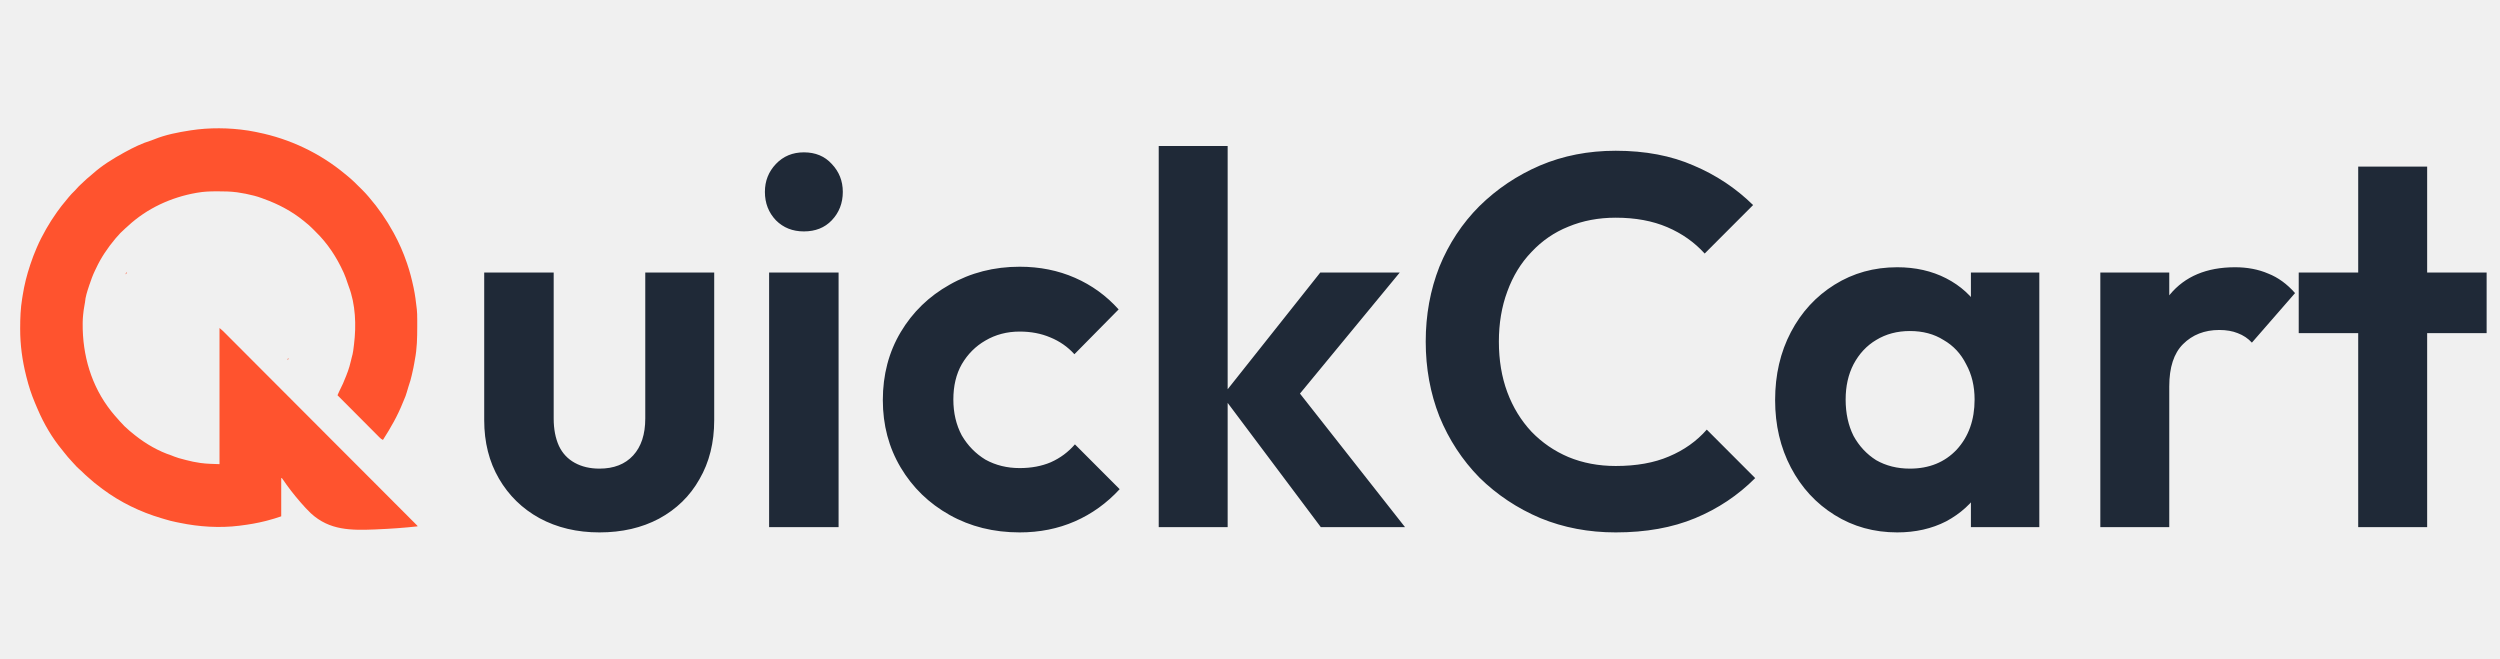
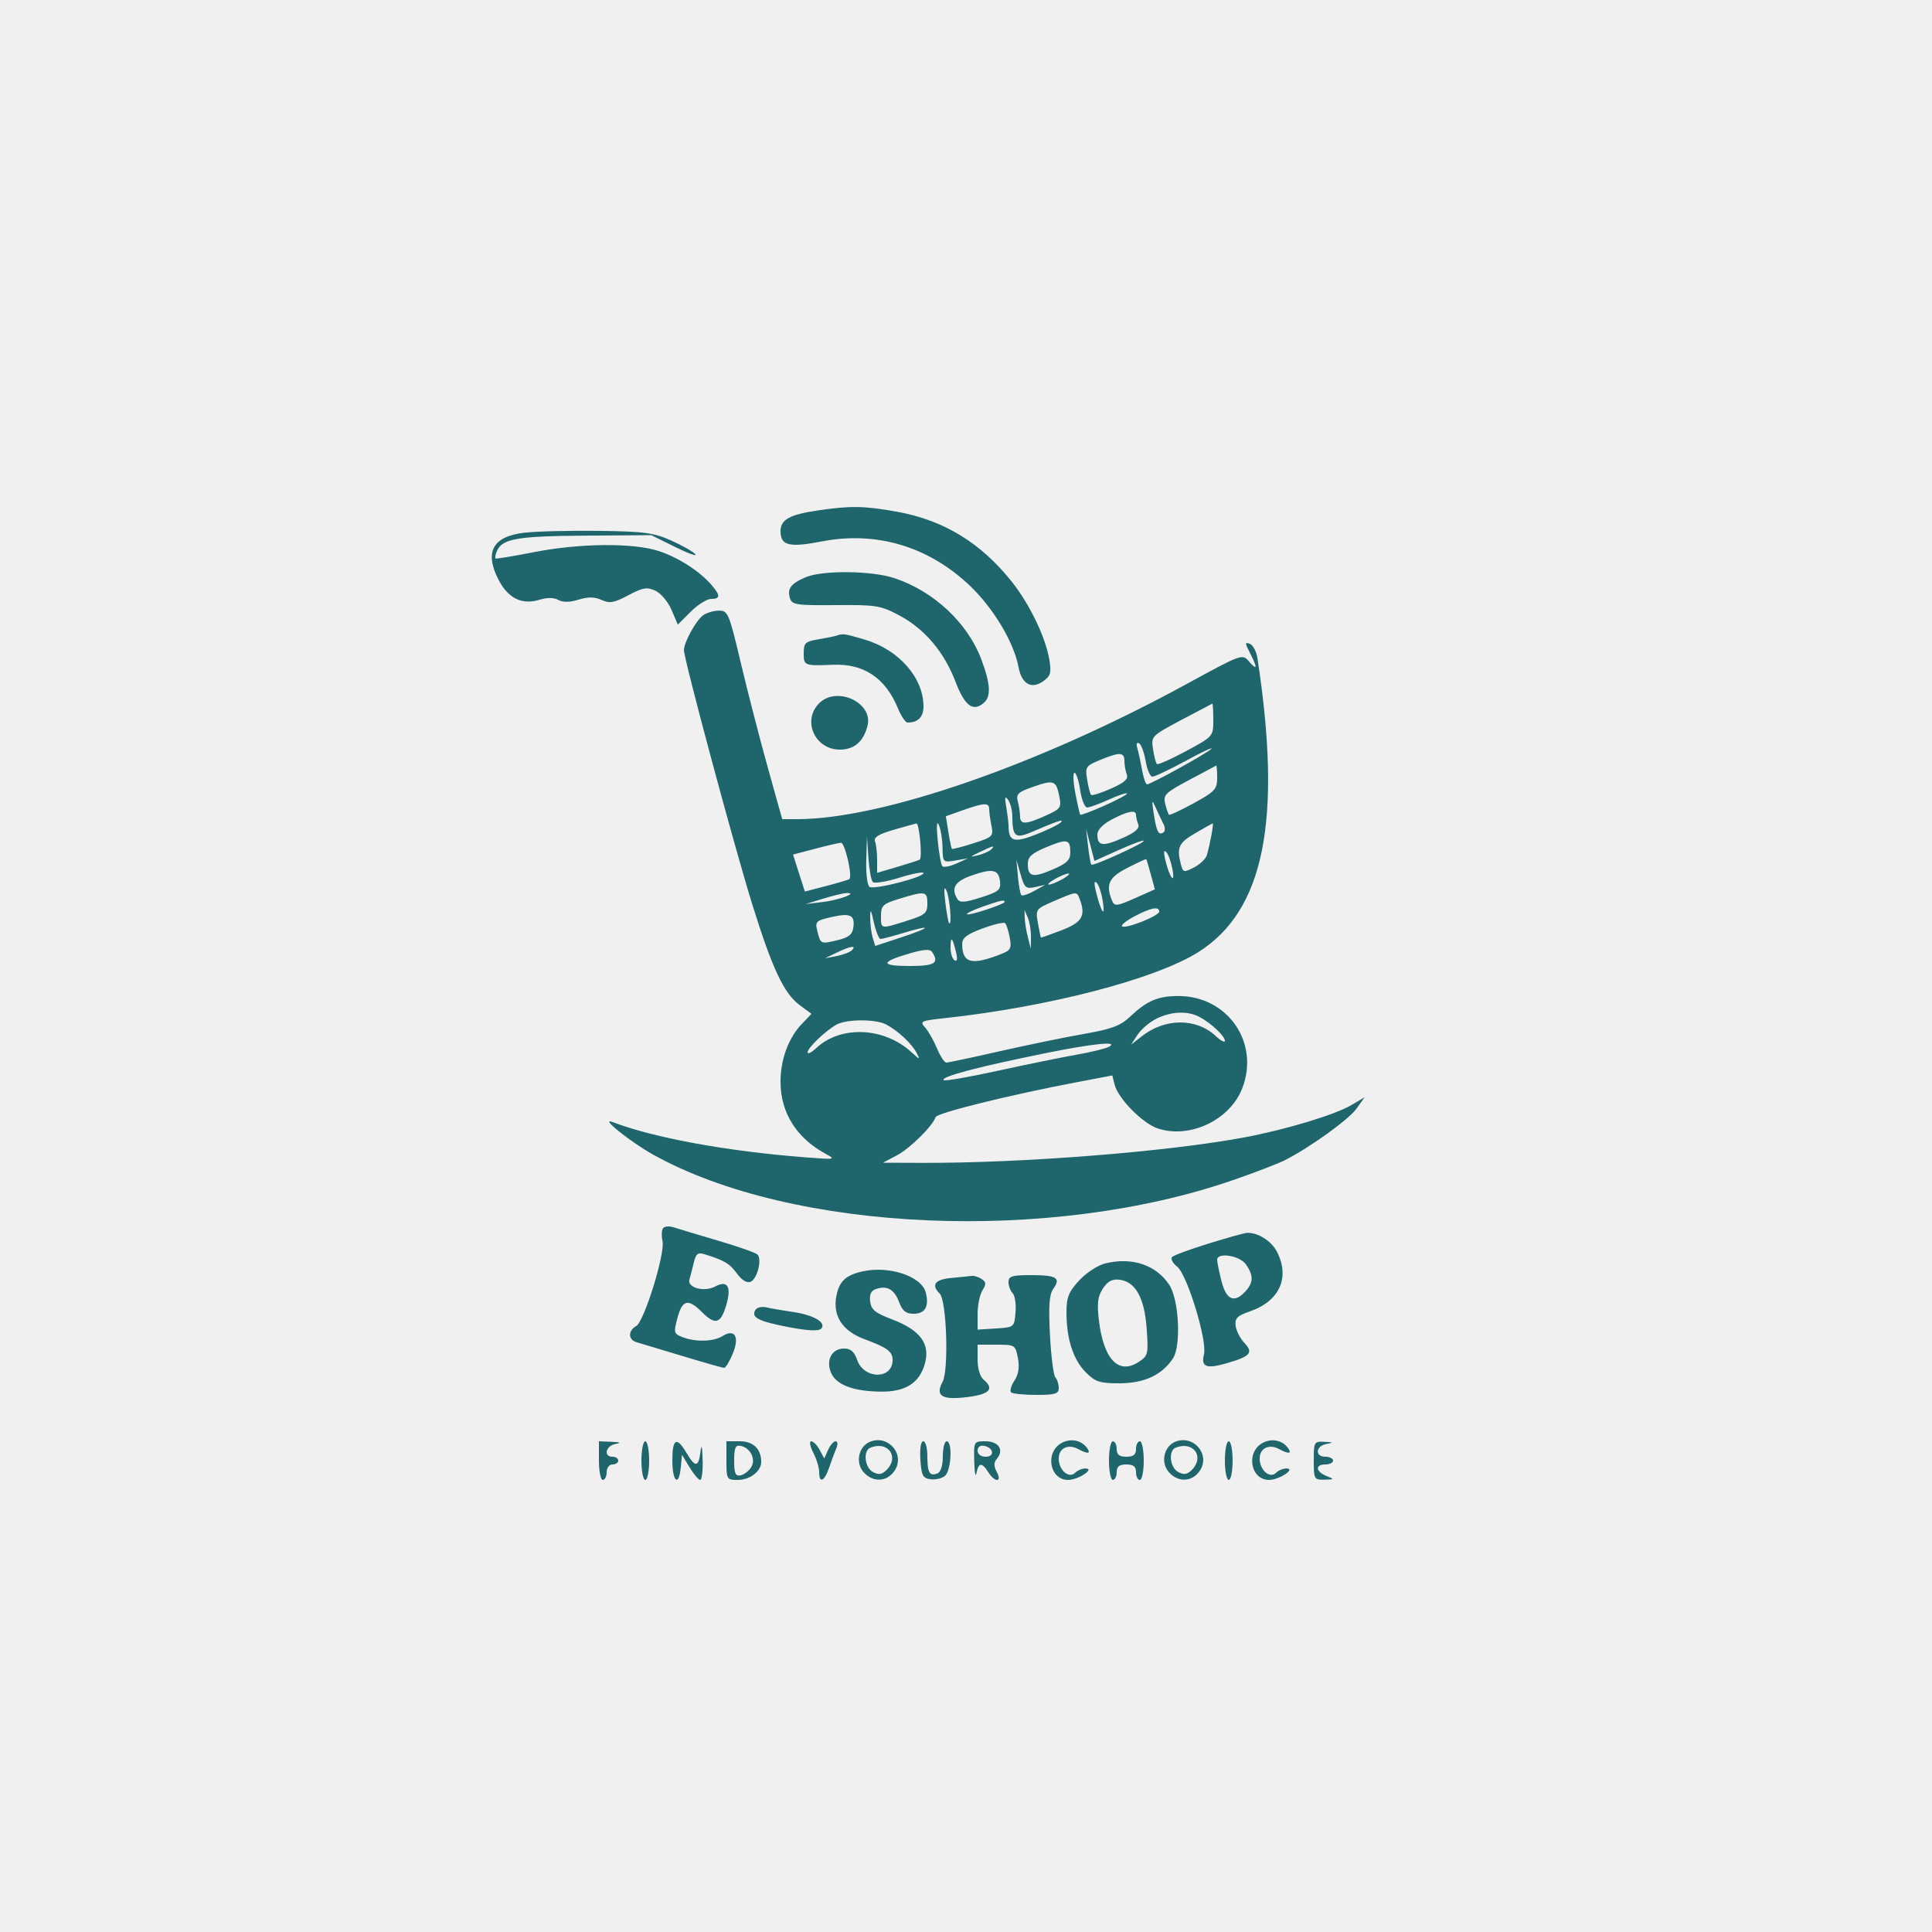
- <svg xmlns="http://www.w3.org/2000/svg" width="129" height="34" viewBox="0 0 129 34" fill="none">
-   <path d="M30.933 27.472C29.774 27.472 28.742 27.227 27.837 26.737C26.95 26.248 26.253 25.568 25.746 24.697C25.239 23.827 24.985 22.821 24.985 21.678V14.062H28.57V21.597C28.57 22.141 28.661 22.612 28.842 23.011C29.023 23.392 29.294 23.682 29.656 23.881C30.019 24.081 30.444 24.181 30.933 24.181C31.675 24.181 32.255 23.954 32.671 23.501C33.087 23.047 33.296 22.413 33.296 21.597V14.062H36.853V21.678C36.853 22.839 36.6 23.854 36.093 24.725C35.604 25.595 34.907 26.275 34.002 26.765C33.115 27.236 32.092 27.472 30.933 27.472ZM39.686 27.2V14.062H43.271V27.2H39.686ZM41.479 11.941C40.9 11.941 40.42 11.75 40.039 11.369C39.659 10.97 39.469 10.481 39.469 9.901C39.469 9.338 39.659 8.858 40.039 8.459C40.42 8.06 40.9 7.861 41.479 7.861C42.076 7.861 42.556 8.06 42.918 8.459C43.298 8.858 43.489 9.338 43.489 9.901C43.489 10.481 43.298 10.97 42.918 11.369C42.556 11.75 42.076 11.941 41.479 11.941ZM52.615 27.472C51.275 27.472 50.071 27.173 49.003 26.574C47.935 25.976 47.093 25.16 46.477 24.126C45.862 23.093 45.554 21.932 45.554 20.645C45.554 19.339 45.862 18.169 46.477 17.136C47.093 16.102 47.935 15.286 49.003 14.688C50.089 14.071 51.293 13.763 52.615 13.763C53.647 13.763 54.597 13.953 55.466 14.334C56.336 14.715 57.087 15.259 57.721 15.966L55.439 18.278C55.095 17.897 54.679 17.607 54.19 17.408C53.719 17.208 53.194 17.109 52.615 17.109C51.963 17.109 51.375 17.263 50.85 17.571C50.343 17.861 49.935 18.269 49.627 18.795C49.338 19.303 49.193 19.91 49.193 20.617C49.193 21.306 49.338 21.923 49.627 22.467C49.935 22.993 50.343 23.41 50.85 23.718C51.375 24.008 51.963 24.153 52.615 24.153C53.212 24.153 53.746 24.054 54.217 23.854C54.706 23.637 55.122 23.328 55.466 22.929L57.775 25.241C57.105 25.967 56.336 26.52 55.466 26.901C54.597 27.281 53.647 27.472 52.615 27.472ZM68.154 27.2L63.076 20.427L68.127 14.062H72.228L66.308 21.243L66.443 19.502L72.499 27.2H68.154ZM59.79 27.2V7.534H63.347V27.2H59.79ZM83.371 27.472C81.977 27.472 80.683 27.227 79.488 26.737C78.293 26.23 77.243 25.532 76.338 24.643C75.45 23.736 74.762 22.685 74.273 21.488C73.803 20.291 73.567 19.003 73.567 17.625C73.567 16.247 73.803 14.96 74.273 13.763C74.762 12.566 75.45 11.524 76.338 10.635C77.243 9.746 78.284 9.048 79.461 8.541C80.656 8.033 81.959 7.779 83.371 7.779C84.892 7.779 86.232 8.033 87.391 8.541C88.549 9.03 89.572 9.71 90.46 10.581L87.961 13.083C87.436 12.503 86.793 12.049 86.033 11.723C85.272 11.397 84.385 11.233 83.371 11.233C82.484 11.233 81.669 11.387 80.927 11.696C80.203 11.986 79.569 12.421 79.026 13.001C78.483 13.563 78.067 14.243 77.777 15.041C77.487 15.821 77.342 16.682 77.342 17.625C77.342 18.586 77.487 19.457 77.777 20.237C78.067 21.016 78.483 21.696 79.026 22.277C79.569 22.839 80.203 23.274 80.927 23.582C81.669 23.89 82.484 24.045 83.371 24.045C84.44 24.045 85.354 23.881 86.114 23.555C86.893 23.229 87.545 22.766 88.07 22.168L90.568 24.67C89.681 25.559 88.649 26.248 87.472 26.737C86.295 27.227 84.928 27.472 83.371 27.472ZM97.897 27.472C96.702 27.472 95.625 27.173 94.665 26.574C93.705 25.976 92.954 25.16 92.411 24.126C91.868 23.093 91.596 21.932 91.596 20.645C91.596 19.339 91.868 18.169 92.411 17.136C92.954 16.102 93.705 15.286 94.665 14.688C95.625 14.089 96.702 13.79 97.897 13.79C98.838 13.79 99.68 13.981 100.422 14.361C101.165 14.742 101.753 15.277 102.188 15.966C102.64 16.637 102.885 17.399 102.921 18.251V22.984C102.885 23.854 102.64 24.625 102.188 25.296C101.753 25.967 101.165 26.502 100.422 26.901C99.68 27.281 98.838 27.472 97.897 27.472ZM98.549 24.181C99.544 24.181 100.35 23.854 100.966 23.201C101.581 22.53 101.889 21.669 101.889 20.617C101.889 19.928 101.744 19.321 101.454 18.795C101.183 18.251 100.794 17.834 100.287 17.544C99.798 17.235 99.219 17.081 98.549 17.081C97.897 17.081 97.317 17.235 96.81 17.544C96.322 17.834 95.932 18.251 95.643 18.795C95.371 19.321 95.235 19.928 95.235 20.617C95.235 21.325 95.371 21.95 95.643 22.494C95.932 23.02 96.322 23.437 96.81 23.745C97.317 24.035 97.897 24.181 98.549 24.181ZM101.699 27.2V23.664L102.269 20.454L101.699 17.299V14.062H105.229V27.2H101.699ZM108.377 27.2V14.062H111.934V27.2H108.377ZM111.934 19.937L110.549 19.013C110.712 17.399 111.183 16.129 111.962 15.205C112.74 14.262 113.863 13.79 115.329 13.79C115.963 13.79 116.533 13.899 117.04 14.117C117.547 14.316 118.009 14.652 118.425 15.123L116.198 17.68C115.999 17.462 115.755 17.299 115.465 17.19C115.194 17.081 114.877 17.027 114.515 17.027C113.754 17.027 113.129 17.272 112.641 17.761C112.17 18.233 111.934 18.958 111.934 19.937ZM121.683 27.2V8.595H125.241V27.2H121.683ZM118.614 17.19V14.062H128.31V17.19H118.614Z" fill="#1F2937" />
-   <mask id="mask0_3277_1003" style="mask-type:luminance" maskUnits="userSpaceOnUse" x="0" y="5" width="23" height="24">
-     <path d="M22.632 5.667H0V28.334H22.632V5.667Z" fill="white" />
-   </mask>
-   <g mask="url(#mask0_3277_1003)">
-     <path d="M12.769 6.732C12.791 6.735 12.814 6.739 12.837 6.742C12.953 6.76 13.067 6.781 13.181 6.805C13.225 6.815 13.269 6.824 13.313 6.833C14.947 7.163 16.503 7.897 17.787 8.964C17.819 8.991 17.852 9.018 17.886 9.044C18.155 9.259 18.399 9.504 18.643 9.748C18.662 9.766 18.68 9.785 18.7 9.805C18.807 9.912 18.909 10.021 19.007 10.137C19.022 10.154 19.022 10.154 19.037 10.172C19.521 10.733 19.942 11.339 20.297 11.99C20.309 12.011 20.32 12.031 20.332 12.053C20.591 12.53 20.811 13.027 20.986 13.542C20.993 13.563 21.001 13.585 21.009 13.607C21.142 13.996 21.244 14.389 21.33 14.791C21.334 14.812 21.339 14.832 21.343 14.853C21.418 15.202 21.462 15.557 21.502 15.912C21.504 15.927 21.506 15.943 21.508 15.959C21.526 16.117 21.527 16.274 21.528 16.434C21.528 16.463 21.528 16.493 21.529 16.523C21.529 16.617 21.529 16.712 21.529 16.806C21.529 16.822 21.529 16.838 21.529 16.855C21.53 17.424 21.519 17.984 21.41 18.545C21.397 18.615 21.385 18.684 21.374 18.754C21.349 18.909 21.314 19.061 21.28 19.213C21.268 19.263 21.257 19.312 21.246 19.362C21.205 19.545 21.156 19.721 21.093 19.898C21.079 19.945 21.064 19.991 21.05 20.037C21.043 20.06 21.036 20.084 21.029 20.108C21.014 20.155 21 20.204 20.986 20.252C20.95 20.373 20.912 20.489 20.858 20.603C20.836 20.652 20.816 20.701 20.796 20.751C20.523 21.442 20.16 22.077 19.76 22.7C19.684 22.667 19.636 22.624 19.578 22.566C19.558 22.547 19.539 22.527 19.52 22.508C19.499 22.487 19.478 22.465 19.457 22.444C19.434 22.422 19.412 22.399 19.39 22.377C19.329 22.317 19.269 22.256 19.209 22.195C19.146 22.132 19.083 22.069 19.02 22.006C18.9 21.886 18.781 21.766 18.662 21.646C18.526 21.509 18.39 21.373 18.254 21.236C17.974 20.956 17.695 20.675 17.415 20.394C17.443 20.323 17.473 20.255 17.508 20.187C17.643 19.924 17.763 19.659 17.867 19.381C17.872 19.367 17.877 19.353 17.883 19.339C17.893 19.311 17.904 19.283 17.914 19.255C17.927 19.222 17.939 19.189 17.952 19.156C18.012 18.996 18.055 18.833 18.095 18.666C18.102 18.64 18.108 18.614 18.115 18.587C18.127 18.536 18.14 18.485 18.152 18.434C18.164 18.384 18.177 18.334 18.191 18.285C18.222 18.16 18.234 18.032 18.25 17.905C18.255 17.86 18.261 17.815 18.267 17.77C18.388 16.792 18.35 15.698 17.991 14.769C17.968 14.709 17.948 14.648 17.928 14.587C17.872 14.414 17.813 14.246 17.738 14.08C17.73 14.064 17.723 14.048 17.716 14.032C17.369 13.269 16.899 12.554 16.297 11.968C16.244 11.916 16.192 11.863 16.14 11.81C16.013 11.68 15.88 11.564 15.737 11.451C15.715 11.433 15.694 11.416 15.671 11.397C15.06 10.899 14.363 10.532 13.624 10.266C13.584 10.252 13.544 10.237 13.504 10.222C13.382 10.176 13.26 10.137 13.134 10.104C13.117 10.1 13.1 10.095 13.082 10.091C12.812 10.022 12.543 9.966 12.267 9.928C12.249 9.925 12.23 9.923 12.211 9.92C11.89 9.878 11.569 9.873 11.245 9.873C11.223 9.873 11.2 9.873 11.177 9.873C10.843 9.873 10.517 9.883 10.187 9.943C10.169 9.946 10.151 9.949 10.132 9.952C8.828 10.18 7.579 10.755 6.604 11.661C6.56 11.703 6.514 11.743 6.467 11.783C6.289 11.938 6.122 12.11 5.971 12.292C5.961 12.303 5.952 12.315 5.942 12.327C5.555 12.79 5.212 13.295 4.958 13.844C4.938 13.888 4.916 13.932 4.894 13.976C4.78 14.213 4.693 14.459 4.609 14.709C4.604 14.726 4.598 14.742 4.593 14.758C4.5 15.034 4.407 15.319 4.384 15.61C4.379 15.658 4.369 15.704 4.359 15.752C4.327 15.904 4.31 16.059 4.293 16.214C4.291 16.23 4.29 16.246 4.288 16.262C4.275 16.386 4.268 16.508 4.267 16.632C4.266 16.651 4.266 16.669 4.266 16.689C4.251 18.324 4.709 19.918 5.734 21.213C5.752 21.235 5.769 21.257 5.787 21.279C5.88 21.395 5.977 21.506 6.076 21.615C6.116 21.66 6.155 21.705 6.194 21.75C6.343 21.921 6.507 22.08 6.681 22.226C6.699 22.241 6.716 22.255 6.734 22.27C6.795 22.321 6.856 22.37 6.918 22.42C6.938 22.436 6.959 22.453 6.98 22.47C7.535 22.91 8.18 23.282 8.853 23.503C8.9 23.52 8.945 23.539 8.99 23.558C9.141 23.62 9.298 23.659 9.456 23.7C9.509 23.714 9.562 23.728 9.615 23.742C9.847 23.804 10.079 23.851 10.316 23.885C10.331 23.887 10.345 23.889 10.36 23.891C10.682 23.937 11 23.938 11.327 23.95C11.327 21.631 11.327 19.313 11.327 16.925C11.497 17.07 11.497 17.07 11.561 17.135C11.576 17.149 11.591 17.164 11.606 17.179C11.63 17.203 11.63 17.203 11.654 17.227C11.671 17.244 11.688 17.262 11.706 17.279C11.763 17.337 11.821 17.395 11.878 17.452C11.92 17.494 11.962 17.536 12.003 17.577C12.094 17.668 12.184 17.759 12.275 17.849C12.409 17.984 12.544 18.119 12.679 18.254C12.919 18.495 13.16 18.736 13.4 18.977C13.611 19.187 13.821 19.398 14.031 19.609C14.052 19.63 14.052 19.63 14.073 19.651C14.13 19.708 14.187 19.764 14.243 19.821C14.774 20.353 15.305 20.885 15.836 21.417C16.308 21.89 16.78 22.363 17.252 22.836C17.783 23.367 18.313 23.898 18.843 24.429C18.899 24.485 18.956 24.542 19.012 24.599C19.026 24.613 19.04 24.627 19.055 24.641C19.265 24.852 19.475 25.062 19.686 25.273C19.924 25.512 20.163 25.752 20.402 25.991C20.536 26.125 20.67 26.259 20.804 26.393C20.893 26.483 20.982 26.572 21.072 26.662C21.122 26.713 21.173 26.764 21.224 26.815C21.279 26.869 21.334 26.924 21.389 26.979C21.404 26.995 21.421 27.011 21.437 27.028C21.452 27.042 21.466 27.057 21.481 27.072C21.5 27.09 21.5 27.09 21.519 27.11C21.545 27.139 21.545 27.139 21.545 27.16C20.845 27.237 20.145 27.287 19.441 27.315C19.415 27.316 19.39 27.317 19.363 27.319C18.113 27.369 17.003 27.372 16.042 26.487C15.854 26.309 15.681 26.119 15.511 25.923C15.492 25.901 15.492 25.901 15.473 25.878C15.154 25.51 14.858 25.127 14.585 24.724C14.557 24.68 14.557 24.68 14.511 24.661C14.511 25.315 14.511 25.969 14.511 26.643C14.271 26.724 14.036 26.8 13.792 26.861C13.763 26.869 13.734 26.876 13.705 26.884C13.281 26.991 12.858 27.064 12.424 27.117C12.398 27.121 12.372 27.124 12.345 27.128C11.34 27.253 10.271 27.185 9.281 26.979C9.223 26.967 9.164 26.956 9.106 26.944C8.899 26.904 8.699 26.852 8.498 26.789C8.438 26.77 8.379 26.753 8.319 26.736C7.247 26.42 6.201 25.914 5.304 25.243C5.276 25.221 5.247 25.2 5.218 25.179C4.983 25.005 4.757 24.823 4.542 24.625C4.494 24.581 4.446 24.539 4.397 24.496C4.323 24.432 4.254 24.364 4.186 24.294C4.144 24.253 4.102 24.216 4.058 24.179C3.975 24.107 3.904 24.029 3.832 23.947C3.792 23.902 3.752 23.858 3.711 23.815C3.572 23.668 3.442 23.518 3.319 23.358C3.281 23.307 3.241 23.258 3.201 23.209C2.691 22.595 2.262 21.862 1.949 21.127C1.94 21.106 1.93 21.084 1.921 21.063C1.891 20.991 1.86 20.92 1.83 20.848C1.82 20.824 1.81 20.8 1.799 20.775C1.618 20.346 1.48 19.919 1.368 19.468C1.362 19.446 1.357 19.424 1.351 19.402C1.15 18.603 1.04 17.803 1.041 16.979C1.041 16.959 1.041 16.938 1.041 16.918C1.042 16.412 1.06 15.908 1.143 15.408C1.154 15.346 1.163 15.284 1.173 15.223C1.257 14.693 1.386 14.184 1.556 13.676C1.562 13.659 1.567 13.643 1.573 13.625C1.666 13.348 1.766 13.076 1.884 12.809C1.892 12.79 1.9 12.771 1.909 12.751C2.041 12.444 2.192 12.151 2.357 11.861C2.369 11.841 2.38 11.821 2.391 11.8C2.553 11.517 2.727 11.243 2.917 10.977C2.935 10.951 2.935 10.951 2.954 10.924C3.096 10.727 3.241 10.534 3.401 10.35C3.451 10.292 3.498 10.232 3.546 10.172C3.641 10.054 3.746 9.949 3.854 9.844C3.931 9.768 4.002 9.691 4.071 9.609C4.106 9.57 4.143 9.536 4.183 9.502C4.243 9.451 4.299 9.399 4.354 9.342C4.438 9.257 4.529 9.182 4.622 9.107C4.674 9.064 4.725 9.02 4.775 8.975C5.259 8.54 5.833 8.186 6.401 7.874C6.422 7.863 6.443 7.852 6.464 7.84C6.888 7.609 7.33 7.391 7.794 7.251C7.853 7.231 7.909 7.21 7.966 7.186C8.547 6.95 9.182 6.828 9.8 6.732C9.823 6.729 9.823 6.729 9.845 6.725C10.797 6.578 11.817 6.588 12.769 6.732Z" fill="#FF532E" />
-     <path d="M14.864 18.476C14.872 18.491 14.88 18.507 14.888 18.523C14.869 18.542 14.849 18.562 14.829 18.582C14.841 18.547 14.852 18.512 14.864 18.476Z" fill="#FF532E" />
-     <path d="M6.531 14.038C6.542 14.074 6.542 14.074 6.528 14.104C6.507 14.133 6.507 14.133 6.472 14.156C6.487 14.114 6.507 14.076 6.531 14.038Z" fill="#FF532E" />
-   </g>
+ <svg xmlns="http://www.w3.org/2000/svg" width="500" height="500" viewBox="0 0 500 500" version="1.1">
+   <path d="M 211.752 132.086 C 204.344 133.171, 202 134.469, 202 137.485 C 202 141.199, 204.243 141.753, 212.668 140.122 C 226.820 137.382, 240.365 141.438, 251.027 151.608 C 257.134 157.432, 262.390 166.229, 263.592 172.638 C 264.412 177.011, 266.906 178.455, 269.952 176.321 C 271.867 174.980, 272.119 174.145, 271.595 170.871 C 270.674 165.111, 266.558 156.491, 261.946 150.665 C 253.892 140.491, 244.222 134.588, 232.050 132.417 C 223.629 130.914, 220.139 130.857, 211.752 132.086 M 135.704 137.867 C 127.564 138.800, 125.327 142.800, 128.962 149.925 C 131.470 154.842, 135.028 156.609, 139.615 155.216 C 141.619 154.607, 143.363 154.624, 144.502 155.261 C 145.684 155.922, 147.422 155.899, 149.731 155.191 C 152.229 154.424, 153.882 154.445, 155.684 155.266 C 157.768 156.215, 158.907 156.015, 162.611 154.051 C 166.361 152.061, 167.438 151.878, 169.603 152.865 C 171.024 153.513, 172.885 155.724, 173.789 157.841 L 175.416 161.651 178.741 158.325 C 180.570 156.496, 182.952 155, 184.033 155 C 186.426 155, 186.471 154.134, 184.217 151.475 C 181.201 147.917, 175.646 144.318, 170.572 142.635 C 163.958 140.441, 150.017 140.566, 138 142.927 C 132.775 143.954, 128.377 144.680, 128.226 144.540 C 128.076 144.400, 128.212 143.610, 128.529 142.784 C 129.811 139.443, 133.577 138.752, 151.190 138.625 L 168.545 138.500 174.740 141.563 C 178.147 143.248, 180.486 144.085, 179.936 143.423 C 179.387 142.761, 176.589 141.173, 173.719 139.893 C 169.186 137.873, 166.726 137.543, 155 137.385 C 147.575 137.285, 138.892 137.502, 135.704 137.867 M 208.370 149.440 C 204.627 151.069, 203.672 152.392, 204.456 154.861 C 204.981 156.516, 206.186 156.694, 216.270 156.602 C 226.654 156.508, 227.887 156.704, 232.638 159.210 C 239.216 162.680, 244.318 168.671, 247.264 176.386 C 249.659 182.660, 251.764 184.271, 254.548 181.960 C 256.531 180.314, 256.371 177.065, 253.992 170.708 C 250.454 161.252, 241.743 153.072, 231.572 149.655 C 225.587 147.645, 212.768 147.526, 208.370 149.440 M 181.904 159.282 C 180.059 160.690, 177 166.275, 177 168.237 C 177 170.582, 189.932 218.731, 194.600 233.769 C 199.858 250.704, 202.865 257.101, 207.007 260.163 L 210.008 262.382 207.557 264.941 C 204.048 268.605, 202 274.157, 202 280.008 C 202 287.873, 206.096 294.462, 213.500 298.506 C 216.430 300.106, 216.313 300.130, 208.500 299.525 C 188.135 297.948, 169.191 294.480, 158.500 290.373 C 155.069 289.055, 163.137 295.527, 169 298.796 C 205.167 318.961, 271.882 321.853, 319.396 305.314 C 324.939 303.385, 330.831 301.119, 332.487 300.279 C 338.946 297.005, 349.051 289.738, 351.051 286.929 L 353.152 283.978 349.734 285.994 C 345.421 288.539, 332.629 292.390, 321.819 294.398 C 302.018 298.076, 264.650 301.031, 239 300.946 L 228.500 300.912 232.100 299.009 C 235.514 297.204, 241.346 291.451, 242.134 289.108 C 242.500 288.023, 261.332 283.366, 278.683 280.070 L 287.865 278.326 288.458 280.688 C 289.365 284.302, 295.714 290.751, 299.641 292.047 C 307.972 294.796, 318.375 289.821, 321.522 281.582 C 326.036 269.763, 317.696 257.769, 304.964 257.769 C 299.667 257.769, 296.826 258.986, 292.434 263.138 C 289.944 265.492, 287.702 266.327, 280.504 267.583 C 275.629 268.434, 265.823 270.451, 258.713 272.065 C 251.603 273.679, 245.390 275, 244.906 275 C 244.423 275, 243.329 273.329, 242.475 271.287 C 241.622 269.244, 240.239 266.817, 239.402 265.892 C 237.996 264.338, 238.360 264.159, 244.190 263.532 C 271.234 260.623, 298.924 253.438, 310.084 246.434 C 327.156 235.719, 331.864 212.374, 325.428 170.347 C 325.163 168.612, 324.278 166.937, 323.461 166.623 C 322.159 166.124, 322.162 166.413, 323.488 168.977 C 325.491 172.849, 325.400 173.687, 323.250 171.189 C 321.513 169.170, 321.396 169.212, 307 177.074 C 268.786 197.942, 228.244 212, 206.276 212 L 202.436 212 198.725 198.717 C 196.684 191.411, 193.550 179.261, 191.760 171.717 C 188.646 158.590, 188.399 158.001, 186.003 158.032 C 184.626 158.049, 182.782 158.612, 181.904 159.282 M 216.500 164.497 C 215.950 164.684, 213.813 165.118, 211.750 165.463 C 208.404 166.023, 208 166.409, 208 169.045 C 208 172.280, 208.161 172.343, 215.635 172.039 C 223.548 171.717, 229.149 175.473, 232.353 183.250 C 233.203 185.313, 234.334 187, 234.867 187 C 237.562 187, 239 185.560, 239 182.861 C 239 175.412, 232.650 168.161, 223.833 165.543 C 218.499 163.959, 218.208 163.918, 216.500 164.497 M 212 182 C 207.526 186.474, 210.878 194, 217.345 194 C 221.078 194, 223.491 191.914, 224.518 187.800 C 226.007 181.833, 216.549 177.451, 212 182 M 305.691 186.343 C 297.988 190.444, 297.890 190.546, 298.399 193.874 C 298.682 195.730, 299.131 197.464, 299.395 197.728 C 299.659 197.992, 303.053 196.492, 306.938 194.394 C 313.997 190.581, 314 190.577, 314 186.290 C 314 183.930, 313.887 182.042, 313.750 182.093 C 313.613 182.143, 309.986 184.056, 305.691 186.343 M 294.340 193.625 C 294.644 194.656, 295.192 197.188, 295.558 199.250 C 295.924 201.313, 296.510 202.994, 296.861 202.986 C 297.875 202.964, 312.392 194.949, 313.500 193.800 C 314.050 193.230, 311.087 194.616, 306.915 196.882 C 302.743 199.147, 298.845 201, 298.253 201 C 297.660 201, 296.872 199.202, 296.501 197.005 C 296.130 194.808, 295.367 192.727, 294.806 192.380 C 294.190 191.999, 294.005 192.492, 294.340 193.625 M 284.643 196.701 C 281.005 198.208, 280.819 198.496, 281.351 201.773 C 281.661 203.684, 282.121 205.455, 282.374 205.707 C 282.627 205.960, 284.946 205.233, 287.527 204.091 C 291.006 202.552, 292.062 201.604, 291.610 200.426 C 291.274 199.552, 291 197.973, 291 196.918 C 291 194.623, 289.760 194.581, 284.643 196.701 M 307.715 201.882 C 301.567 205.161, 300.989 205.734, 301.547 207.998 C 301.885 209.372, 302.322 210.656, 302.517 210.851 C 302.713 211.046, 305.601 209.705, 308.936 207.872 C 314.438 204.847, 315 204.235, 315 201.269 C 315 199.471, 314.887 198.059, 314.750 198.132 C 314.613 198.204, 311.447 199.892, 307.715 201.882 M 278.292 205.250 C 278.845 208.137, 279.420 210.653, 279.572 210.840 C 279.723 211.028, 282.591 209.949, 285.944 208.444 C 289.298 206.940, 291.874 205.541, 291.670 205.336 C 291.465 205.132, 289.318 205.863, 286.899 206.960 C 284.480 208.058, 281.989 208.966, 281.364 208.978 C 280.738 208.990, 279.923 206.975, 279.552 204.500 C 279.181 202.025, 278.520 200, 278.083 200 C 277.645 200, 277.740 202.363, 278.292 205.250 M 267.163 203.696 C 263.497 204.988, 262.914 205.556, 263.399 207.362 C 263.715 208.538, 263.979 210.287, 263.986 211.250 C 264.004 213.468, 265.457 213.429, 270.643 211.075 C 274.559 209.296, 274.750 209.014, 274.118 205.921 C 273.305 201.946, 272.687 201.748, 267.163 203.696 M 260.416 208.875 C 260.737 210.731, 261.007 212.981, 261.015 213.875 C 261.052 217.776, 262.444 218.190, 268.089 215.977 C 271.065 214.811, 273.950 213.411, 274.500 212.866 C 275.541 211.834, 273.898 212.375, 266.847 215.386 C 262.745 217.137, 262.015 216.504, 261.985 211.168 C 261.976 209.701, 261.488 207.825, 260.900 207 C 260.091 205.864, 259.973 206.319, 260.416 208.875 M 298.575 210.492 C 299.288 215.186, 299.810 216.236, 301.049 215.470 C 301.580 215.142, 301.594 214.197, 301.082 213.204 C 300.600 212.267, 299.702 210.375, 299.087 209 C 298.102 206.799, 298.041 206.978, 298.575 210.492 M 249.141 209.699 L 244.783 211.239 245.437 215.332 C 245.797 217.583, 246.208 219.541, 246.350 219.683 C 246.492 219.825, 248.983 219.182, 251.886 218.254 C 256.920 216.644, 257.136 216.432, 256.582 213.658 C 256.262 212.059, 256 210.131, 256 209.375 C 256 207.673, 254.699 207.734, 249.141 209.699 M 287.750 212.068 C 285.409 213.304, 284 214.768, 284 215.965 C 284 218.947, 285.402 219.152, 290.467 216.911 C 293.798 215.438, 294.986 214.405, 294.576 213.338 C 294.259 212.512, 294 211.423, 294 210.918 C 294 209.503, 291.865 209.896, 287.750 212.068 M 242.678 217.500 C 242.996 220.800, 243.535 223.801, 243.878 224.170 C 244.220 224.538, 245.850 224.232, 247.500 223.490 L 250.500 222.139 247.250 222.695 C 244.056 223.241, 243.999 223.184, 243.930 219.375 C 243.891 217.244, 243.464 214.600, 242.980 213.500 C 242.420 212.226, 242.311 213.677, 242.678 217.500 M 231.203 214.774 C 227.389 215.883, 226.060 216.713, 226.453 217.739 C 226.754 218.522, 227 220.678, 227 222.528 L 227 225.892 232.250 224.341 C 235.137 223.488, 237.731 222.651, 238.014 222.481 C 238.759 222.036, 237.922 212.978, 237.149 213.116 C 236.792 213.180, 234.116 213.926, 231.203 214.774 M 309.250 215.675 C 305.042 218.126, 304.465 219.404, 305.622 223.719 C 306.183 225.812, 306.379 225.855, 309.038 224.480 C 310.589 223.678, 312.082 222.229, 312.354 221.261 C 313.244 218.105, 314.167 212.998, 313.829 213.100 C 313.648 213.155, 311.587 214.314, 309.250 215.675 M 281.583 218.962 C 281.863 221.417, 282.247 223.581, 282.438 223.771 C 282.898 224.231, 296 218.274, 296 217.605 C 296 217.318, 293.130 218.371, 289.622 219.945 L 283.243 222.807 282.159 218.654 L 281.074 214.500 281.583 218.962 M 224.185 222.691 C 224.081 226.173, 224.463 229.168, 225.059 229.536 C 226.306 230.307, 239 227.048, 239 225.956 C 239 225.546, 236.222 226.074, 232.826 227.131 C 229.431 228.188, 226.307 228.703, 225.884 228.276 C 225.461 227.849, 224.947 225.025, 224.742 222 L 224.370 216.500 224.185 222.691 M 270.750 219.264 C 267.022 220.822, 266 221.748, 266 223.566 C 266 226.947, 267.275 227.240, 272.410 225.039 C 276.098 223.458, 277 222.584, 277 220.595 C 277 217.161, 276.191 216.989, 270.750 219.264 M 210.867 219.678 L 205.235 221.158 206.765 225.946 L 208.296 230.733 213.898 229.274 C 216.979 228.472, 219.646 227.674, 219.825 227.500 C 220.658 226.689, 218.638 218.012, 217.636 218.099 C 217.011 218.154, 213.965 218.864, 210.867 219.678 M 253.500 220.535 C 250.988 221.745, 250.906 221.882, 253 221.378 C 254.375 221.046, 255.928 220.376, 256.450 219.888 C 257.746 218.677, 257.034 218.833, 253.500 220.535 M 301.564 222.500 C 302.643 227.085, 304.213 229.180, 303.438 225 C 303.081 223.075, 302.355 221.050, 301.824 220.500 C 301.201 219.854, 301.109 220.563, 301.564 222.500 M 291.750 224.616 C 286.935 227.072, 286.074 228.937, 287.820 233.134 C 288.432 234.603, 289.022 234.536, 293.692 232.466 L 298.884 230.164 297.837 226.332 C 297.262 224.224, 296.725 222.431, 296.645 222.347 C 296.565 222.262, 294.363 223.284, 291.750 224.616 M 263.436 226.833 C 263.654 229.216, 264.055 231.388, 264.328 231.661 C 264.600 231.933, 266.100 231.445, 267.662 230.575 L 270.500 228.994 267.868 229.576 C 265.501 230.099, 265.125 229.772, 264.138 226.329 L 263.040 222.500 263.436 226.833 M 251.250 226.651 C 247.064 228.144, 246.043 229.945, 247.808 232.724 C 248.411 233.672, 249.771 233.570, 253.840 232.268 C 258.520 230.772, 259.061 230.312, 258.797 228.053 C 258.436 224.971, 256.807 224.669, 251.250 226.651 M 273 227.500 C 271.625 228.286, 270.950 228.929, 271.500 228.929 C 272.050 228.929, 273.625 228.286, 275 227.500 C 276.375 226.714, 277.050 226.071, 276.500 226.071 C 275.950 226.071, 274.375 226.714, 273 227.500 M 283.578 230.500 C 284.868 235.879, 286.088 237.844, 285.440 233.500 C 285.113 231.300, 284.398 229.050, 283.851 228.500 C 283.194 227.837, 283.101 228.512, 283.578 230.500 M 244.648 233.500 C 244.982 236.250, 245.424 238.688, 245.628 238.917 C 246.411 239.794, 245.815 232.401, 244.949 230.500 C 244.336 229.154, 244.238 230.134, 244.648 233.500 M 213 232.584 L 208.500 233.972 212.904 233.449 C 217.213 232.938, 222.366 230.976, 219 231.129 C 218.175 231.166, 215.475 231.821, 213 232.584 M 232.750 232.600 C 228.478 233.914, 228 234.359, 228 237.030 C 228 240.513, 227.812 240.477, 234.662 238.317 C 239.451 236.808, 240 236.345, 240 233.817 C 240 230.627, 239.462 230.536, 232.750 232.600 M 272.730 233.214 C 268.043 235.230, 267.971 235.330, 268.612 238.883 C 268.971 240.872, 269.318 242.559, 269.383 242.631 C 269.447 242.703, 271.863 241.856, 274.750 240.747 C 280.107 238.691, 281.080 236.979, 279.393 232.582 C 278.656 230.662, 278.665 230.661, 272.730 233.214 M 254.188 234.683 C 251.816 235.522, 250.052 236.385, 250.268 236.601 C 250.724 237.058, 260 234.012, 260 233.406 C 260 232.780, 258.862 233.030, 254.188 234.683 M 225.207 237.500 C 225.203 239.150, 225.492 241.469, 225.850 242.653 L 226.500 244.807 233.500 242.503 C 241.260 239.949, 241.332 239.162, 233.591 241.511 C 230.891 242.330, 228.330 243, 227.900 243 C 227.470 243, 226.689 241.088, 226.166 238.750 C 225.383 235.252, 225.213 235.031, 225.207 237.500 M 293.656 237.116 C 291.541 238.232, 290.069 239.402, 290.383 239.717 C 291.185 240.519, 300 237.036, 300 235.917 C 300 234.495, 297.858 234.900, 293.656 237.116 M 215.181 237.335 C 211.184 238.240, 210.910 238.507, 211.512 240.905 C 212.382 244.371, 212.344 244.353, 216.696 243.329 C 219.588 242.648, 220.580 241.874, 220.835 240.101 C 221.308 236.801, 220.116 236.217, 215.181 237.335 M 265.189 237.500 C 265.215 238.600, 265.580 240.850, 266 242.500 L 266.763 245.500 266.811 242.500 C 266.838 240.850, 266.473 238.600, 266 237.500 L 265.141 235.500 265.189 237.500 M 254.250 240.295 C 250.165 241.817, 249.003 242.722, 249.015 244.375 C 249.051 249.318, 251.483 249.912, 259.205 246.863 C 261.561 245.932, 261.834 245.390, 261.322 242.648 C 261 240.916, 260.458 239.239, 260.118 238.920 C 259.778 238.601, 257.137 239.220, 254.250 240.295 M 246 245.274 C 246 246.709, 246.468 248.171, 247.040 248.525 C 247.722 248.946, 247.846 248.192, 247.399 246.334 C 246.479 242.502, 246 242.140, 246 245.274 M 216.500 246.551 L 213.500 248.011 216.500 247.435 C 218.150 247.118, 219.928 246.440, 220.450 245.929 C 221.855 244.555, 220 244.847, 216.500 246.551 M 235.500 246.718 C 227.817 248.947, 227.753 250, 235.300 250 C 241.948 250, 243.138 249.275, 241.235 246.384 C 240.702 245.575, 239.123 245.667, 235.500 246.718 M 299.299 263.624 C 297.538 264.492, 295.335 266.366, 294.403 267.789 L 292.709 270.374 295.485 268.191 C 301.529 263.436, 309.624 263.419, 314.660 268.150 C 315.947 269.359, 317 269.899, 317 269.349 C 317 268.120, 313.269 264.646, 310.316 263.125 C 307.288 261.566, 303.087 261.756, 299.299 263.624 M 216.500 265.164 C 213.644 266.740, 209 271.196, 209 272.361 C 209 272.904, 210.012 272.400, 211.250 271.241 C 217.572 265.319, 228.793 265.800, 235.872 272.298 C 238.074 274.319, 238.186 274.336, 237.228 272.500 C 235.965 270.081, 232.294 266.659, 229.316 265.125 C 226.544 263.698, 219.117 263.720, 216.500 265.164 M 271 272.476 C 253.034 276.100, 243.332 278.665, 244.222 279.555 C 244.501 279.835, 250.753 278.747, 258.115 277.139 C 265.477 275.531, 274.650 273.658, 278.500 272.978 C 282.350 272.298, 286.175 271.363, 287 270.901 C 289.697 269.391, 283.051 270.045, 271 272.476 M 171.554 317.913 C 171.215 318.460, 171.173 319.941, 171.460 321.204 C 172.178 324.372, 166.712 342.022, 164.656 343.173 C 162.485 344.388, 162.538 346.733, 164.750 347.366 C 165.713 347.642, 171.050 349.247, 176.611 350.934 C 182.172 352.620, 187.032 354, 187.412 354 C 187.791 354, 188.785 352.366, 189.619 350.368 C 191.455 345.976, 190.193 343.774, 186.989 345.775 C 184.657 347.231, 180.083 347.362, 176.685 346.070 C 174.371 345.190, 174.298 344.924, 175.327 341.070 C 176.581 336.372, 178.085 335.994, 181.591 339.500 C 185.087 342.996, 186.493 342.635, 187.919 337.877 C 189.371 333.031, 188.344 331.211, 185.128 332.932 C 182.264 334.464, 177.792 333.266, 178.422 331.134 C 178.688 330.235, 179.204 328.249, 179.569 326.719 C 180.112 324.441, 180.618 324.059, 182.366 324.603 C 187.484 326.196, 188.834 327.001, 190.716 329.584 C 191.954 331.285, 193.286 332.104, 194.224 331.744 C 195.932 331.089, 197.265 325.933, 196.051 324.678 C 195.614 324.226, 191.036 322.612, 185.878 321.093 C 180.720 319.573, 175.525 318.012, 174.334 317.624 C 173.143 317.236, 171.892 317.366, 171.554 317.913 M 312.813 321.817 C 308.035 323.293, 303.767 324.868, 303.328 325.318 C 302.889 325.769, 303.487 326.894, 304.657 327.818 C 307.246 329.864, 312.474 346.975, 311.589 350.502 C 310.779 353.729, 312.177 354.316, 317.229 352.871 C 323.630 351.041, 324.465 350.123, 322.059 347.563 C 320.955 346.388, 319.928 344.375, 319.776 343.090 C 319.549 341.167, 320.207 340.510, 323.500 339.373 C 331.159 336.729, 333.914 330.601, 330.452 323.907 C 329.013 321.125, 325.459 318.910, 322.685 319.067 C 322.033 319.104, 317.591 320.342, 312.813 321.817 M 315 326.057 C 315 326.639, 315.503 329.114, 316.119 331.557 C 317.352 336.456, 319.472 337.346, 322.345 334.171 C 324.411 331.889, 324.436 330.068, 322.443 327.223 C 320.829 324.918, 315 324.005, 315 326.057 M 286.016 326.980 C 284.076 327.461, 281.085 329.422, 279.266 331.407 C 276.531 334.391, 276.001 335.745, 276.006 339.735 C 276.014 346.543, 277.756 351.910, 281.017 355.171 C 283.476 357.630, 284.608 358, 289.673 357.996 C 296.151 357.992, 300.738 355.856, 303.578 351.521 C 305.715 348.259, 305.115 336.351, 302.622 332.546 C 299.220 327.353, 292.967 325.257, 286.016 326.980 M 223.256 329.028 C 218.854 330.001, 217.166 331.598, 216.438 335.479 C 215.482 340.577, 218.046 344.482, 223.729 346.581 C 229.657 348.772, 231 349.773, 231 352 C 231 357.037, 223.596 357.008, 221.838 351.965 C 221.085 349.805, 220.162 349, 218.437 349 C 215.232 349, 213.636 352.107, 215.143 355.414 C 216.533 358.465, 220.989 360.099, 228.069 360.154 C 234.487 360.204, 238.122 357.798, 239.431 352.635 C 240.694 347.650, 238.050 344.188, 230.901 341.468 C 226.465 339.780, 225.445 338.945, 225.192 336.792 C 224.972 334.920, 225.431 333.998, 226.801 333.563 C 229.659 332.656, 231.451 333.708, 232.704 337.027 C 233.555 339.282, 234.459 340, 236.445 340 C 239.423 340, 240.499 338.125, 239.593 334.516 C 238.538 330.312, 230.170 327.501, 223.256 329.028 M 246.250 330.732 C 241.940 331.120, 240.904 332.504, 243.204 334.804 C 244.997 336.597, 245.579 354.549, 243.943 357.606 C 241.965 361.302, 243.747 362.387, 250.425 361.553 C 256.161 360.836, 257.423 359.426, 254.500 357 C 253.639 356.285, 253 354.104, 253 351.878 L 253 348 257.889 348 C 262.677 348, 262.791 348.071, 263.429 351.474 C 263.875 353.848, 263.592 355.692, 262.537 357.303 C 261.688 358.599, 261.295 359.961, 261.663 360.330 C 262.032 360.698, 264.958 361, 268.167 361 C 273.117 361, 274 360.728, 274 359.200 C 274 358.210, 273.605 356.972, 273.123 356.450 C 272.640 355.928, 272.013 350.984, 271.729 345.465 C 271.340 337.913, 271.549 334.969, 272.574 333.568 C 274.636 330.748, 273.454 330, 266.941 330 C 261.887 330, 261 330.269, 261 331.800 C 261 332.790, 261.481 334.081, 262.068 334.668 C 262.656 335.256, 262.993 337.483, 262.818 339.618 C 262.501 343.488, 262.485 343.501, 257.750 343.805 L 253 344.110 253 340.041 C 253 337.804, 253.563 335.065, 254.250 333.956 C 255.280 332.293, 255.236 331.771, 254 330.985 C 253.175 330.460, 252.050 330.102, 251.500 330.190 C 250.950 330.278, 248.588 330.522, 246.250 330.732 M 285.428 333.469 C 284.101 335.495, 283.874 337.268, 284.385 341.615 C 285.578 351.772, 289.475 355.884, 294.676 352.477 C 297.133 350.867, 297.230 350.460, 296.754 343.802 C 296.185 335.854, 293.859 331.687, 289.714 331.190 C 287.829 330.964, 286.664 331.584, 285.428 333.469 M 195.496 339.006 C 194.300 340.942, 196.260 341.959, 204.065 343.453 C 209.046 344.406, 211.830 344.544, 212.500 343.870 C 214.025 342.337, 210.625 340.317, 205.205 339.535 C 202.617 339.162, 199.537 338.627, 198.359 338.347 C 197.182 338.067, 195.893 338.364, 195.496 339.006 M 225.280 373.075 C 222.208 374.235, 221.267 378.533, 223.536 381.040 C 225.980 383.741, 229.609 383.527, 231.548 380.567 C 234.260 376.428, 229.972 371.302, 225.280 373.075 M 274.937 373.338 C 270.368 375.604, 271.512 383, 276.431 383 C 279.034 383, 283.474 380.084, 280.950 380.032 C 280.097 380.014, 278.879 380.521, 278.242 381.158 C 276.638 382.762, 274 380.478, 274 377.485 C 274 374.795, 276.398 373.607, 279.007 375.004 C 281.376 376.272, 282.286 376.272, 281.503 375.005 C 280.163 372.836, 277.376 372.128, 274.937 373.338 M 304.280 373.075 C 301.208 374.235, 300.267 378.533, 302.536 381.040 C 304.980 383.741, 308.609 383.527, 310.548 380.567 C 313.260 376.428, 308.972 371.302, 304.280 373.075 M 326.937 373.338 C 322.368 375.604, 323.512 383, 328.431 383 C 331.034 383, 335.474 380.084, 332.950 380.032 C 332.097 380.014, 330.879 380.521, 330.242 381.158 C 328.638 382.762, 326 380.478, 326 377.485 C 326 374.795, 328.398 373.607, 331.007 375.004 C 333.376 376.272, 334.286 376.272, 333.503 375.005 C 332.163 372.836, 329.376 372.128, 326.937 373.338 M 155 378 C 155 380.750, 155.450 383, 156 383 C 156.550 383, 157 382.100, 157 381 C 157 379.889, 157.667 379, 158.500 379 C 159.325 379, 160 378.550, 160 378 C 160 377.450, 159.325 377, 158.500 377 C 156.120 377, 156.760 374.185, 159.250 373.706 C 160.877 373.392, 160.600 373.235, 158.250 373.136 L 155 373 155 378 M 166 378 C 166 380.750, 166.450 383, 167 383 C 167.550 383, 168 380.750, 168 378 C 168 375.250, 167.550 373, 167 373 C 166.450 373, 166 375.250, 166 378 M 174 378 C 174 383.531, 175.692 384.885, 176.187 379.750 L 176.500 376.500 178.466 379.750 C 179.547 381.538, 180.784 383, 181.216 383 C 181.647 383, 181.928 380.637, 181.840 377.750 C 181.730 374.152, 181.553 373.522, 181.277 375.750 C 180.776 379.785, 179.930 379.844, 177.659 376 C 175.109 371.683, 174 372.290, 174 378 M 188 378 C 188 382.862, 188.081 383, 190.929 383 C 194.085 383, 197 380.774, 197 378.363 C 197 374.982, 194.954 373, 191.465 373 L 188 373 188 378 M 210.474 375.950 C 211.313 377.573, 212 379.823, 212 380.950 C 212 384.043, 213.372 383.411, 214.608 379.750 C 215.211 377.962, 216.044 375.712, 216.459 374.750 C 216.878 373.779, 216.789 373, 216.260 373 C 215.735 373, 214.858 374.003, 214.311 375.229 L 213.316 377.459 212.123 375.229 C 211.467 374.003, 210.484 373, 209.939 373 C 209.394 373, 209.635 374.328, 210.474 375.950 M 238.195 377.750 C 238.458 381.840, 238.820 382.545, 240.805 382.827 C 242.073 383.006, 243.760 382.614, 244.555 381.954 C 246.180 380.606, 246.558 373, 245 373 C 244.450 373, 244 374.752, 244 376.893 C 244 379.310, 243.468 380.990, 242.598 381.324 C 240.559 382.106, 240 381.140, 240 376.833 C 240 374.725, 239.525 373, 238.945 373 C 238.311 373, 238.012 374.893, 238.195 377.750 M 252.136 378.250 C 252.211 381.137, 252.467 382.488, 252.706 381.250 C 253.241 378.471, 254.143 378.397, 255.768 381 C 257.468 383.722, 259.426 383.665, 257.966 380.936 C 257.147 379.407, 257.167 378.503, 258.042 377.449 C 259.903 375.207, 258.410 373, 255.031 373 C 252.024 373, 252.001 373.041, 252.136 378.250 M 287 378 C 287 380.750, 287.450 383, 288 383 C 288.550 383, 289 382.100, 289 381 C 289 379.533, 289.667 379, 291.500 379 C 293.333 379, 294 379.533, 294 381 C 294 382.100, 294.450 383, 295 383 C 295.550 383, 296 380.750, 296 378 C 296 375.250, 295.550 373, 295 373 C 294.450 373, 294 373.900, 294 375 C 294 376.467, 293.333 377, 291.500 377 C 289.667 377, 289 376.467, 289 375 C 289 373.900, 288.550 373, 288 373 C 287.450 373, 287 375.250, 287 378 M 317 378 C 317 380.750, 317.450 383, 318 383 C 318.550 383, 319 380.750, 319 378 C 319 375.250, 318.550 373, 318 373 C 317.450 373, 317 375.250, 317 378 M 340 378 C 340 382.803, 340.108 382.998, 342.750 382.937 C 345.393 382.876, 345.413 382.838, 343.250 381.969 C 340.461 380.848, 340.306 379, 343 379 C 344.100 379, 345 378.550, 345 378 C 345 377.450, 344.100 377, 343 377 C 340.256 377, 340.465 374.242, 343.250 373.706 C 345.179 373.334, 345.108 373.253, 342.750 373.136 C 340.099 373.005, 340 373.179, 340 378 M 190 378 C 190 381.311, 190.331 382.081, 191.643 381.823 C 192.546 381.645, 193.782 380.712, 194.388 379.750 C 195.698 377.670, 194.228 374.685, 191.643 374.177 C 190.331 373.919, 190 374.689, 190 378 M 225.250 374.662 C 223.302 375.448, 223.773 379.808, 225.931 380.963 C 227.388 381.743, 228.246 381.611, 229.431 380.427 C 232.848 377.009, 229.811 372.822, 225.250 374.662 M 253 375.427 C 253 376.354, 253.855 377, 255.083 377 C 257.520 377, 257.176 374.663, 254.667 374.177 C 253.680 373.985, 253 374.495, 253 375.427 M 304.250 374.662 C 302.302 375.448, 302.773 379.808, 304.931 380.963 C 306.388 381.743, 307.246 381.611, 308.431 380.427 C 311.848 377.009, 308.811 372.822, 304.250 374.662" stroke="none" fill="#1e656c" fill-rule="evenodd" />
</svg>
